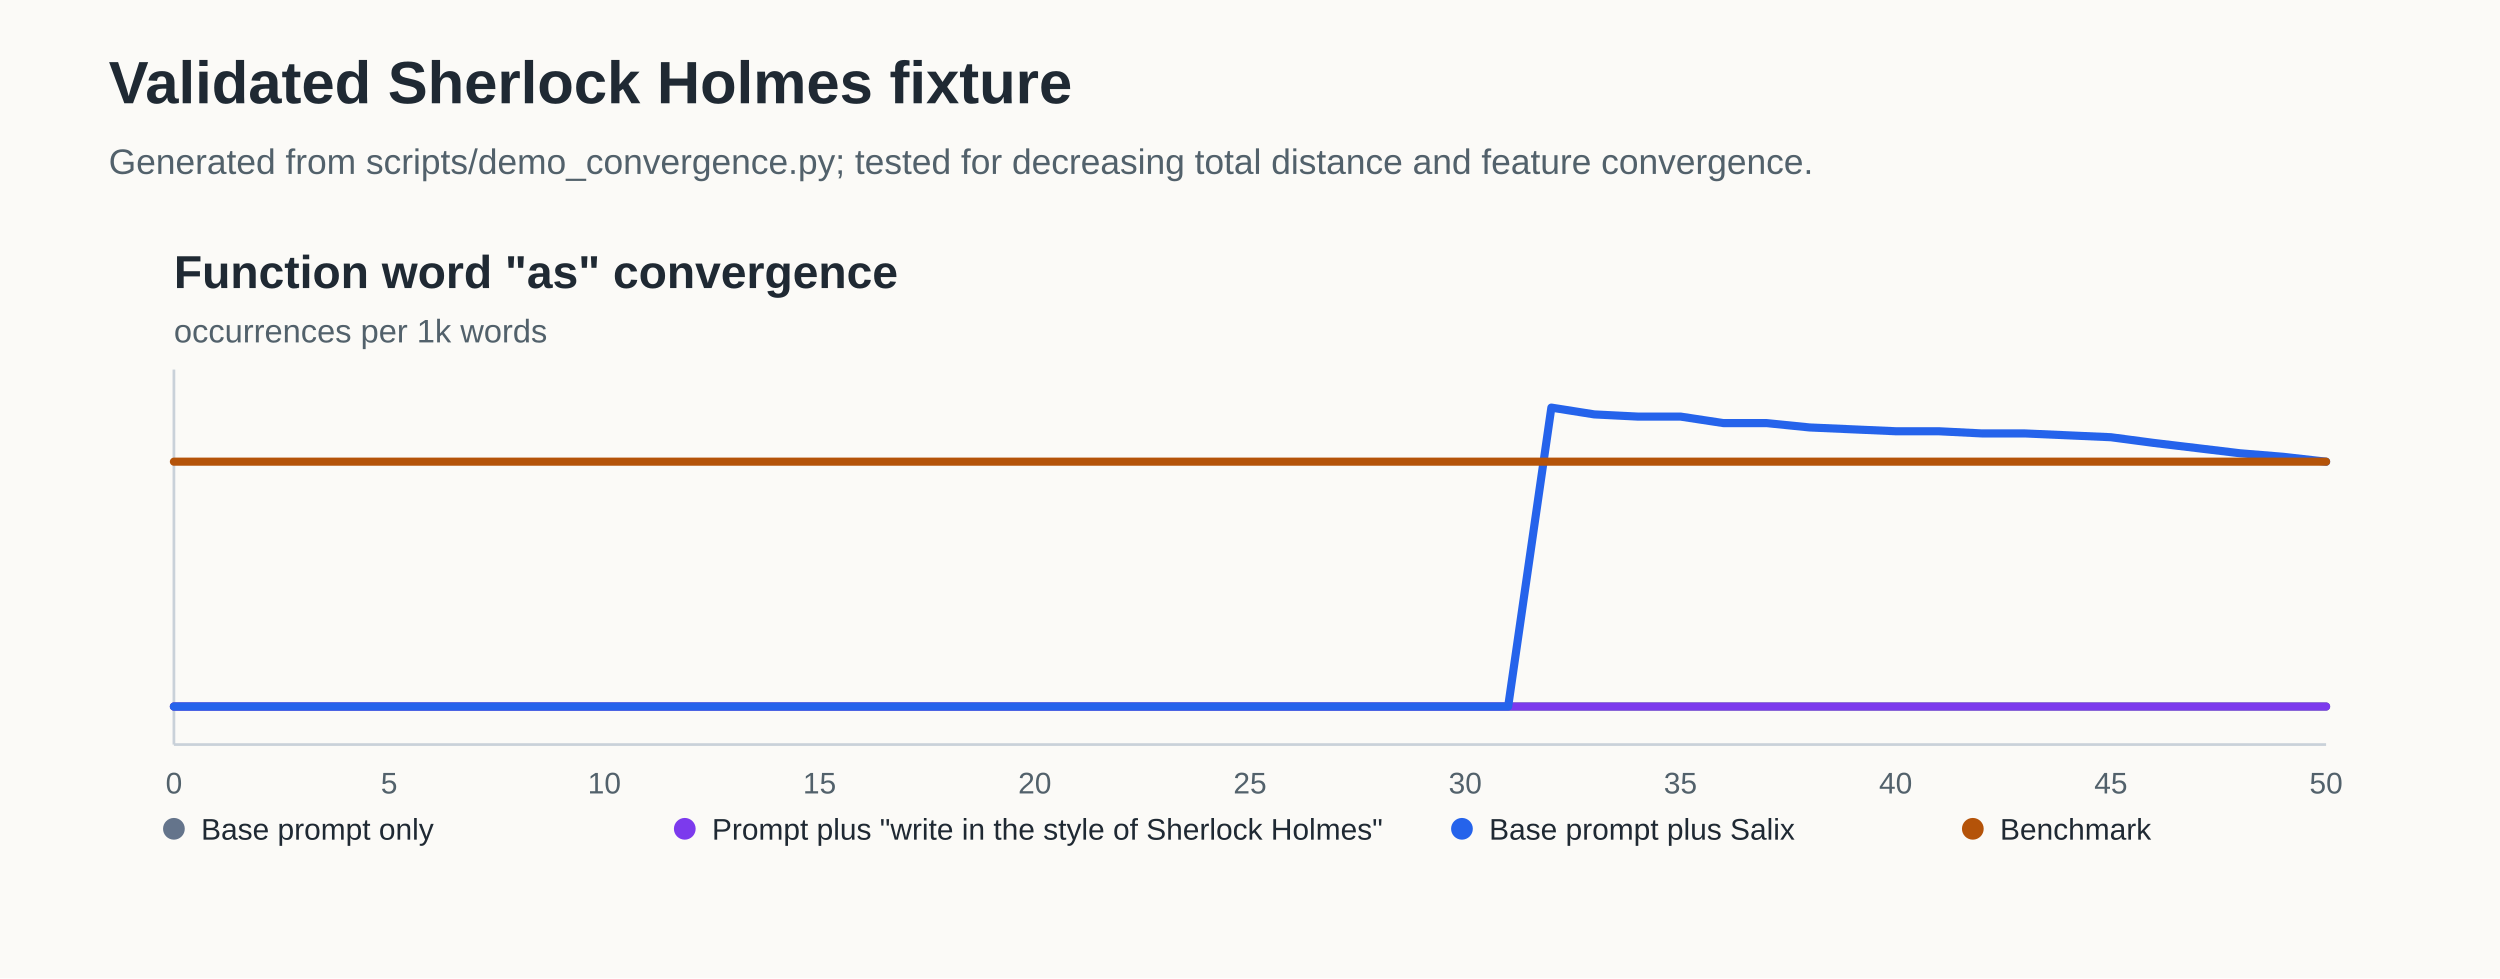
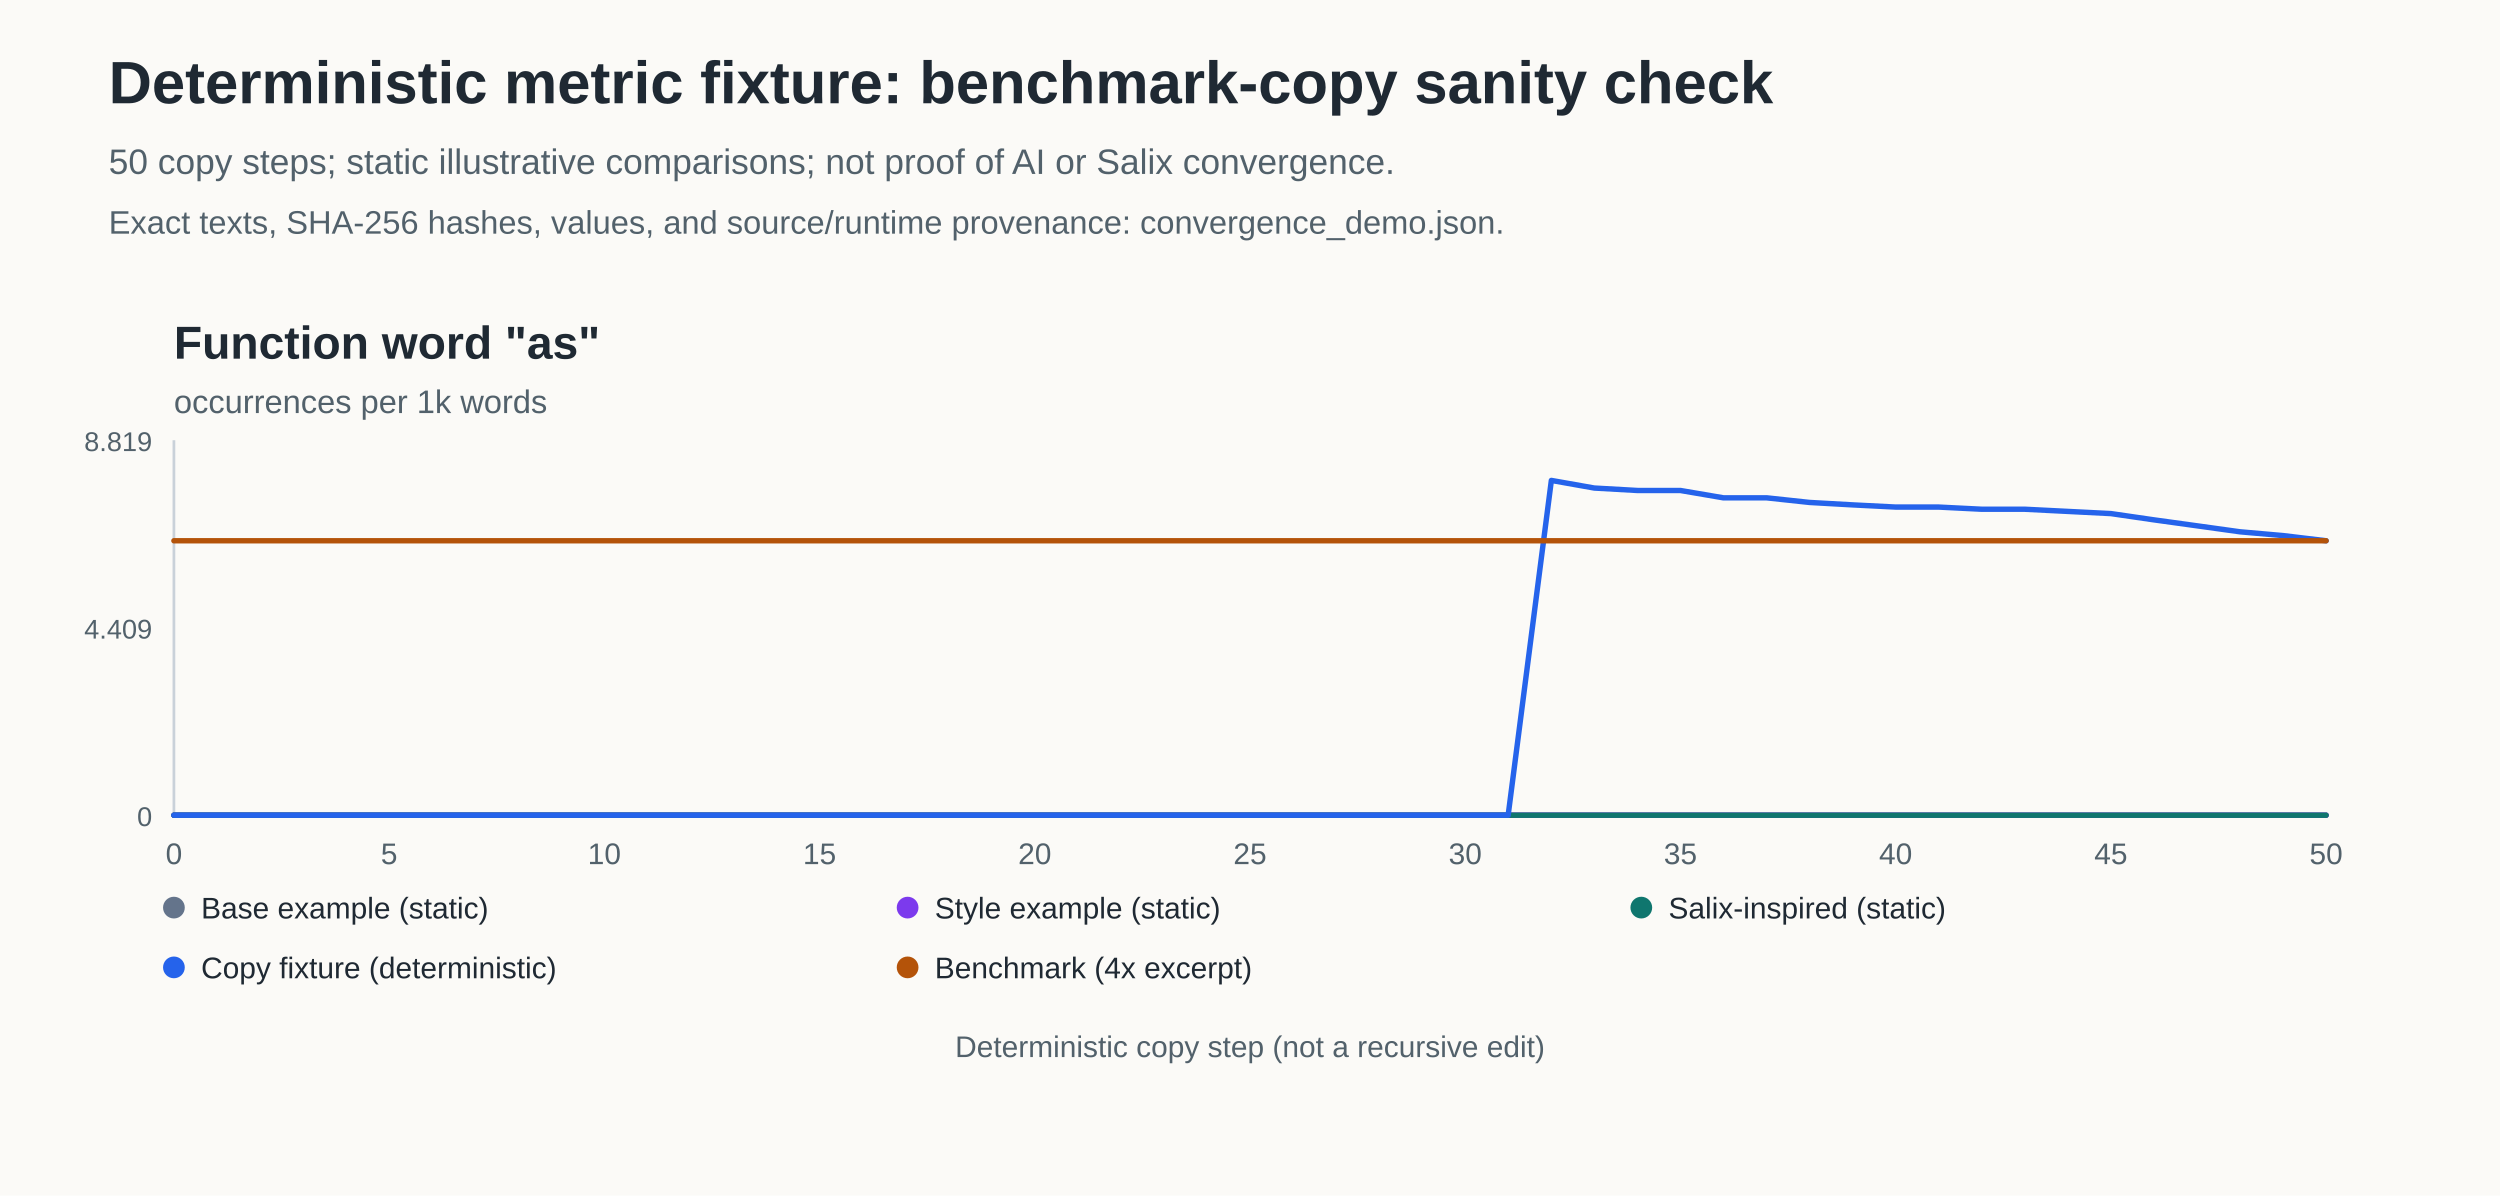
- <svg xmlns="http://www.w3.org/2000/svg" width="920" height="360" viewBox="0 0 920 360" role="img" aria-labelledby="title desc">
+ <svg xmlns="http://www.w3.org/2000/svg" width="920" height="440" viewBox="0 0 920 440" role="img" aria-labelledby="title desc">
  <rect width="100%" height="100%" fill="#fbfaf7" />
-   <text x="40" y="38" font-family="Arial, sans-serif" font-size="22" font-weight="700" fill="#1f2933">Validated Sherlock Holmes fixture</text>
-   <text x="40" y="64" font-family="Arial, sans-serif" font-size="13" fill="#52616b">Generated from scripts/demo_convergence.py; tested for decreasing total distance and feature convergence.</text>
-   <text x="64" y="106" font-family="Arial, sans-serif" font-size="17" font-weight="700" fill="#1f2933">Function word "as" convergence</text>
-   <text x="64" y="126" font-family="Arial, sans-serif" font-size="12" fill="#52616b">occurrences per 1k words</text>
-   <line x1="64" y1="274" x2="856" y2="274" stroke="#c9d1d9" stroke-width="1" />
-   <line x1="64" y1="136" x2="64" y2="274" stroke="#c9d1d9" stroke-width="1" />
-   <polyline points="64.0,260.0 79.8,260.0 95.7,260.0 111.5,260.0 127.4,260.0 143.2,260.0 159.0,260.0 174.9,260.0 190.7,260.0 206.6,260.0 222.4,260.0 238.2,260.0 254.1,260.0 269.9,260.0 285.8,260.0 301.6,260.0 317.4,260.0 333.3,260.0 349.1,260.0 365.0,260.0 380.8,260.0 396.6,260.0 412.5,260.0 428.3,260.0 444.2,260.0 460.0,260.0 475.8,260.0 491.7,260.0 507.5,260.0 523.4,260.0 539.2,260.0 555.0,260.0 570.9,260.0 586.7,260.0 602.6,260.0 618.4,260.0 634.2,260.0 650.1,260.0 665.9,260.0 681.8,260.0 697.6,260.0 713.4,260.0 729.3,260.0 745.1,260.0 761.0,260.0 776.8,260.0 792.6,260.0 808.5,260.0 824.3,260.0 840.2,260.0 856.0,260.0" fill="none" stroke="#64748b" stroke-width="3" stroke-linecap="round" stroke-linejoin="round" />
-   <polyline points="64.0,260.0 79.8,260.0 95.7,260.0 111.5,260.0 127.4,260.0 143.2,260.0 159.0,260.0 174.9,260.0 190.7,260.0 206.6,260.0 222.4,260.0 238.2,260.0 254.1,260.0 269.9,260.0 285.8,260.0 301.6,260.0 317.4,260.0 333.3,260.0 349.1,260.0 365.0,260.0 380.8,260.0 396.6,260.0 412.5,260.0 428.3,260.0 444.2,260.0 460.0,260.0 475.8,260.0 491.7,260.0 507.5,260.0 523.4,260.0 539.2,260.0 555.0,260.0 570.9,260.0 586.7,260.0 602.6,260.0 618.4,260.0 634.2,260.0 650.1,260.0 665.9,260.0 681.8,260.0 697.6,260.0 713.4,260.0 729.3,260.0 745.1,260.0 761.0,260.0 776.8,260.0 792.6,260.0 808.5,260.0 824.3,260.0 840.2,260.0 856.0,260.0" fill="none" stroke="#7c3aed" stroke-width="3" stroke-linecap="round" stroke-linejoin="round" />
-   <polyline points="64.0,260.0 79.8,260.0 95.7,260.0 111.5,260.0 127.4,260.0 143.2,260.0 159.0,260.0 174.9,260.0 190.7,260.0 206.6,260.0 222.4,260.0 238.2,260.0 254.1,260.0 269.9,260.0 285.8,260.0 301.6,260.0 317.4,260.0 333.3,260.0 349.1,260.0 365.0,260.0 380.8,260.0 396.6,260.0 412.5,260.0 428.3,260.0 444.2,260.0 460.0,260.0 475.8,260.0 491.7,260.0 507.5,260.0 523.4,260.0 539.2,260.0 555.0,260.0 570.9,150.0 586.7,152.5 602.6,153.3 618.4,153.3 634.2,155.7 650.1,155.7 665.9,157.3 681.8,158.0 697.6,158.7 713.4,158.7 729.3,159.5 745.1,159.5 761.0,160.2 776.8,160.9 792.6,163.0 808.5,164.9 824.3,166.8 840.2,168.1 856.0,169.9" fill="none" stroke="#2563eb" stroke-width="3" stroke-linecap="round" stroke-linejoin="round" />
-   <polyline points="64.0,169.9 79.8,169.9 95.7,169.9 111.5,169.9 127.4,169.9 143.2,169.9 159.0,169.9 174.9,169.9 190.7,169.9 206.6,169.9 222.4,169.9 238.2,169.9 254.1,169.9 269.9,169.9 285.8,169.9 301.6,169.9 317.4,169.9 333.3,169.9 349.1,169.9 365.0,169.9 380.8,169.9 396.6,169.9 412.5,169.9 428.3,169.9 444.2,169.9 460.0,169.9 475.8,169.9 491.7,169.9 507.5,169.9 523.4,169.9 539.2,169.9 555.0,169.9 570.9,169.9 586.7,169.9 602.6,169.9 618.4,169.9 634.2,169.9 650.1,169.9 665.9,169.9 681.8,169.9 697.6,169.9 713.4,169.9 729.3,169.9 745.1,169.9 761.0,169.9 776.8,169.9 792.6,169.9 808.5,169.9 824.3,169.9 840.2,169.9 856.0,169.9" fill="none" stroke="#b45309" stroke-width="3" stroke-linecap="round" stroke-linejoin="round" />
-   <circle cx="64" cy="305" r="4" fill="#64748b" />
-   <text x="74" y="309" font-family="Arial, sans-serif" font-size="11" fill="#1f2933">Base prompt only</text>
-   <circle cx="252" cy="305" r="4" fill="#7c3aed" />
-   <text x="262" y="309" font-family="Arial, sans-serif" font-size="11" fill="#1f2933">Prompt plus "write in the style of Sherlock Holmes"</text>
-   <circle cx="538" cy="305" r="4" fill="#2563eb" />
-   <text x="548" y="309" font-family="Arial, sans-serif" font-size="11" fill="#1f2933">Base prompt plus Salix</text>
-   <circle cx="726" cy="305" r="4" fill="#b45309" />
-   <text x="736" y="309" font-family="Arial, sans-serif" font-size="11" fill="#1f2933">Benchmark</text>
-   <text x="64.0" y="292" font-family="Arial, sans-serif" font-size="11" text-anchor="middle" fill="#52616b">0</text>
-   <text x="143.2" y="292" font-family="Arial, sans-serif" font-size="11" text-anchor="middle" fill="#52616b">5</text>
-   <text x="222.4" y="292" font-family="Arial, sans-serif" font-size="11" text-anchor="middle" fill="#52616b">10</text>
-   <text x="301.6" y="292" font-family="Arial, sans-serif" font-size="11" text-anchor="middle" fill="#52616b">15</text>
-   <text x="380.8" y="292" font-family="Arial, sans-serif" font-size="11" text-anchor="middle" fill="#52616b">20</text>
-   <text x="460.0" y="292" font-family="Arial, sans-serif" font-size="11" text-anchor="middle" fill="#52616b">25</text>
-   <text x="539.2" y="292" font-family="Arial, sans-serif" font-size="11" text-anchor="middle" fill="#52616b">30</text>
-   <text x="618.4" y="292" font-family="Arial, sans-serif" font-size="11" text-anchor="middle" fill="#52616b">35</text>
-   <text x="697.6" y="292" font-family="Arial, sans-serif" font-size="11" text-anchor="middle" fill="#52616b">40</text>
-   <text x="776.8" y="292" font-family="Arial, sans-serif" font-size="11" text-anchor="middle" fill="#52616b">45</text>
-   <text x="856.0" y="292" font-family="Arial, sans-serif" font-size="11" text-anchor="middle" fill="#52616b">50</text>
+   <text x="40" y="38" font-family="Arial, sans-serif" font-size="22" font-weight="700" fill="#1f2933">Deterministic metric fixture: benchmark-copy sanity check</text>
+   <text x="40" y="64" font-family="Arial, sans-serif" font-size="13" fill="#52616b">50 copy steps; static illustrative comparisons; not proof of AI or Salix convergence.</text>
+   <text x="40" y="86" font-family="Arial, sans-serif" font-size="12" fill="#52616b">Exact texts, SHA-256 hashes, values, and source/runtime provenance: convergence_demo.json.</text>
+   <text x="64" y="132" font-family="Arial, sans-serif" font-size="17" font-weight="700" fill="#1f2933">Function word "as"</text>
+   <text x="64" y="152" font-family="Arial, sans-serif" font-size="12" fill="#52616b">occurrences per 1k words</text>
+   <line x1="64" y1="300" x2="856" y2="300" stroke="#c9d1d9" stroke-width="1" />
+   <line x1="64" y1="162" x2="64" y2="300" stroke="#c9d1d9" stroke-width="1" />
+   <text x="56" y="304.0" font-family="Arial, sans-serif" font-size="10" text-anchor="end" fill="#52616b">0</text>
+   <text x="56" y="235.0" font-family="Arial, sans-serif" font-size="10" text-anchor="end" fill="#52616b">4.409</text>
+   <text x="56" y="166.0" font-family="Arial, sans-serif" font-size="10" text-anchor="end" fill="#52616b">8.819</text>
+   <polyline points="64.0,300.0 79.8,300.0 95.7,300.0 111.5,300.0 127.4,300.0 143.2,300.0 159.0,300.0 174.9,300.0 190.7,300.0 206.6,300.0 222.4,300.0 238.2,300.0 254.1,300.0 269.9,300.0 285.8,300.0 301.6,300.0 317.4,300.0 333.3,300.0 349.1,300.0 365.0,300.0 380.8,300.0 396.6,300.0 412.5,300.0 428.3,300.0 444.2,300.0 460.0,300.0 475.8,300.0 491.7,300.0 507.5,300.0 523.4,300.0 539.2,300.0 555.0,300.0 570.9,300.0 586.7,300.0 602.6,300.0 618.4,300.0 634.2,300.0 650.1,300.0 665.9,300.0 681.8,300.0 697.6,300.0 713.4,300.0 729.3,300.0 745.1,300.0 761.0,300.0 776.8,300.0 792.6,300.0 808.5,300.0 824.3,300.0 840.2,300.0 856.0,300.0" fill="none" stroke="#64748b" data-series-id="base_example" data-available="true" stroke-dasharray="none" stroke-width="2" stroke-linecap="round" stroke-linejoin="round" />
+   <polyline points="64.0,300.0 79.8,300.0 95.7,300.0 111.5,300.0 127.4,300.0 143.2,300.0 159.0,300.0 174.9,300.0 190.7,300.0 206.6,300.0 222.4,300.0 238.2,300.0 254.1,300.0 269.9,300.0 285.8,300.0 301.6,300.0 317.4,300.0 333.3,300.0 349.1,300.0 365.0,300.0 380.8,300.0 396.6,300.0 412.5,300.0 428.3,300.0 444.2,300.0 460.0,300.0 475.8,300.0 491.7,300.0 507.5,300.0 523.4,300.0 539.2,300.0 555.0,300.0 570.9,300.0 586.7,300.0 602.6,300.0 618.4,300.0 634.2,300.0 650.1,300.0 665.9,300.0 681.8,300.0 697.6,300.0 713.4,300.0 729.3,300.0 745.1,300.0 761.0,300.0 776.8,300.0 792.6,300.0 808.5,300.0 824.3,300.0 840.2,300.0 856.0,300.0" fill="none" stroke="#7c3aed" data-series-id="style_example" data-available="true" stroke-dasharray="none" stroke-width="2" stroke-linecap="round" stroke-linejoin="round" />
+   <polyline points="64.0,300.0 79.8,300.0 95.7,300.0 111.5,300.0 127.4,300.0 143.2,300.0 159.0,300.0 174.9,300.0 190.7,300.0 206.6,300.0 222.4,300.0 238.2,300.0 254.1,300.0 269.9,300.0 285.8,300.0 301.6,300.0 317.4,300.0 333.3,300.0 349.1,300.0 365.0,300.0 380.8,300.0 396.6,300.0 412.5,300.0 428.3,300.0 444.2,300.0 460.0,300.0 475.8,300.0 491.7,300.0 507.5,300.0 523.4,300.0 539.2,300.0 555.0,300.0 570.9,300.0 586.7,300.0 602.6,300.0 618.4,300.0 634.2,300.0 650.1,300.0 665.9,300.0 681.8,300.0 697.6,300.0 713.4,300.0 729.3,300.0 745.1,300.0 761.0,300.0 776.8,300.0 792.6,300.0 808.5,300.0 824.3,300.0 840.2,300.0 856.0,300.0" fill="none" stroke="#0f766e" data-series-id="salix_inspired_example" data-available="true" stroke-dasharray="none" stroke-width="2" stroke-linecap="round" stroke-linejoin="round" />
+   <polyline points="64.0,300.0 79.8,300.0 95.7,300.0 111.5,300.0 127.4,300.0 143.2,300.0 159.0,300.0 174.9,300.0 190.7,300.0 206.6,300.0 222.4,300.0 238.2,300.0 254.1,300.0 269.9,300.0 285.8,300.0 301.6,300.0 317.4,300.0 333.3,300.0 349.1,300.0 365.0,300.0 380.8,300.0 396.6,300.0 412.5,300.0 428.3,300.0 444.2,300.0 460.0,300.0 475.8,300.0 491.7,300.0 507.5,300.0 523.4,300.0 539.2,300.0 555.0,300.0 570.9,176.8 586.7,179.6 602.6,180.5 618.4,180.5 634.2,183.2 650.1,183.2 665.9,184.9 681.8,185.8 697.6,186.6 713.4,186.6 729.3,187.4 745.1,187.4 761.0,188.2 776.8,189.0 792.6,191.3 808.5,193.5 824.3,195.7 840.2,197.1 856.0,199.0" fill="none" stroke="#2563eb" data-series-id="copy_fixture" data-available="true" stroke-dasharray="none" stroke-width="2" stroke-linecap="round" stroke-linejoin="round" />
+   <polyline points="64.0,199.0 79.8,199.0 95.7,199.0 111.5,199.0 127.4,199.0 143.2,199.0 159.0,199.0 174.9,199.0 190.7,199.0 206.6,199.0 222.4,199.0 238.2,199.0 254.1,199.0 269.9,199.0 285.8,199.0 301.6,199.0 317.4,199.0 333.3,199.0 349.1,199.0 365.0,199.0 380.8,199.0 396.6,199.0 412.5,199.0 428.3,199.0 444.2,199.0 460.0,199.0 475.8,199.0 491.7,199.0 507.5,199.0 523.4,199.0 539.2,199.0 555.0,199.0 570.9,199.0 586.7,199.0 602.6,199.0 618.4,199.0 634.2,199.0 650.1,199.0 665.9,199.0 681.8,199.0 697.6,199.0 713.4,199.0 729.3,199.0 745.1,199.0 761.0,199.0 776.8,199.0 792.6,199.0 808.5,199.0 824.3,199.0 840.2,199.0 856.0,199.0" fill="none" stroke="#b45309" data-series-id="benchmark" data-available="true" stroke-dasharray="none" stroke-width="2" stroke-linecap="round" stroke-linejoin="round" />
+   <circle cx="64" cy="334" r="4" fill="#64748b" />
+   <text x="74" y="338" font-family="Arial, sans-serif" font-size="11" fill="#1f2933">Base example (static)</text>
+   <circle cx="334" cy="334" r="4" fill="#7c3aed" />
+   <text x="344" y="338" font-family="Arial, sans-serif" font-size="11" fill="#1f2933">Style example (static)</text>
+   <circle cx="604" cy="334" r="4" fill="#0f766e" />
+   <text x="614" y="338" font-family="Arial, sans-serif" font-size="11" fill="#1f2933">Salix-inspired (static)</text>
+   <circle cx="64" cy="356" r="4" fill="#2563eb" />
+   <text x="74" y="360" font-family="Arial, sans-serif" font-size="11" fill="#1f2933">Copy fixture (deterministic)</text>
+   <circle cx="334" cy="356" r="4" fill="#b45309" />
+   <text x="344" y="360" font-family="Arial, sans-serif" font-size="11" fill="#1f2933">Benchmark (4x excerpt)</text>
+   <text x="460.0" y="389" font-family="Arial, sans-serif" font-size="11" text-anchor="middle" fill="#52616b">Deterministic copy step (not a recursive edit)</text>
+   <text x="64.0" y="318" font-family="Arial, sans-serif" font-size="11" text-anchor="middle" fill="#52616b">0</text>
+   <text x="143.2" y="318" font-family="Arial, sans-serif" font-size="11" text-anchor="middle" fill="#52616b">5</text>
+   <text x="222.4" y="318" font-family="Arial, sans-serif" font-size="11" text-anchor="middle" fill="#52616b">10</text>
+   <text x="301.6" y="318" font-family="Arial, sans-serif" font-size="11" text-anchor="middle" fill="#52616b">15</text>
+   <text x="380.8" y="318" font-family="Arial, sans-serif" font-size="11" text-anchor="middle" fill="#52616b">20</text>
+   <text x="460.0" y="318" font-family="Arial, sans-serif" font-size="11" text-anchor="middle" fill="#52616b">25</text>
+   <text x="539.2" y="318" font-family="Arial, sans-serif" font-size="11" text-anchor="middle" fill="#52616b">30</text>
+   <text x="618.4" y="318" font-family="Arial, sans-serif" font-size="11" text-anchor="middle" fill="#52616b">35</text>
+   <text x="697.6" y="318" font-family="Arial, sans-serif" font-size="11" text-anchor="middle" fill="#52616b">40</text>
+   <text x="776.8" y="318" font-family="Arial, sans-serif" font-size="11" text-anchor="middle" fill="#52616b">45</text>
+   <text x="856.0" y="318" font-family="Arial, sans-serif" font-size="11" text-anchor="middle" fill="#52616b">50</text>
</svg>
